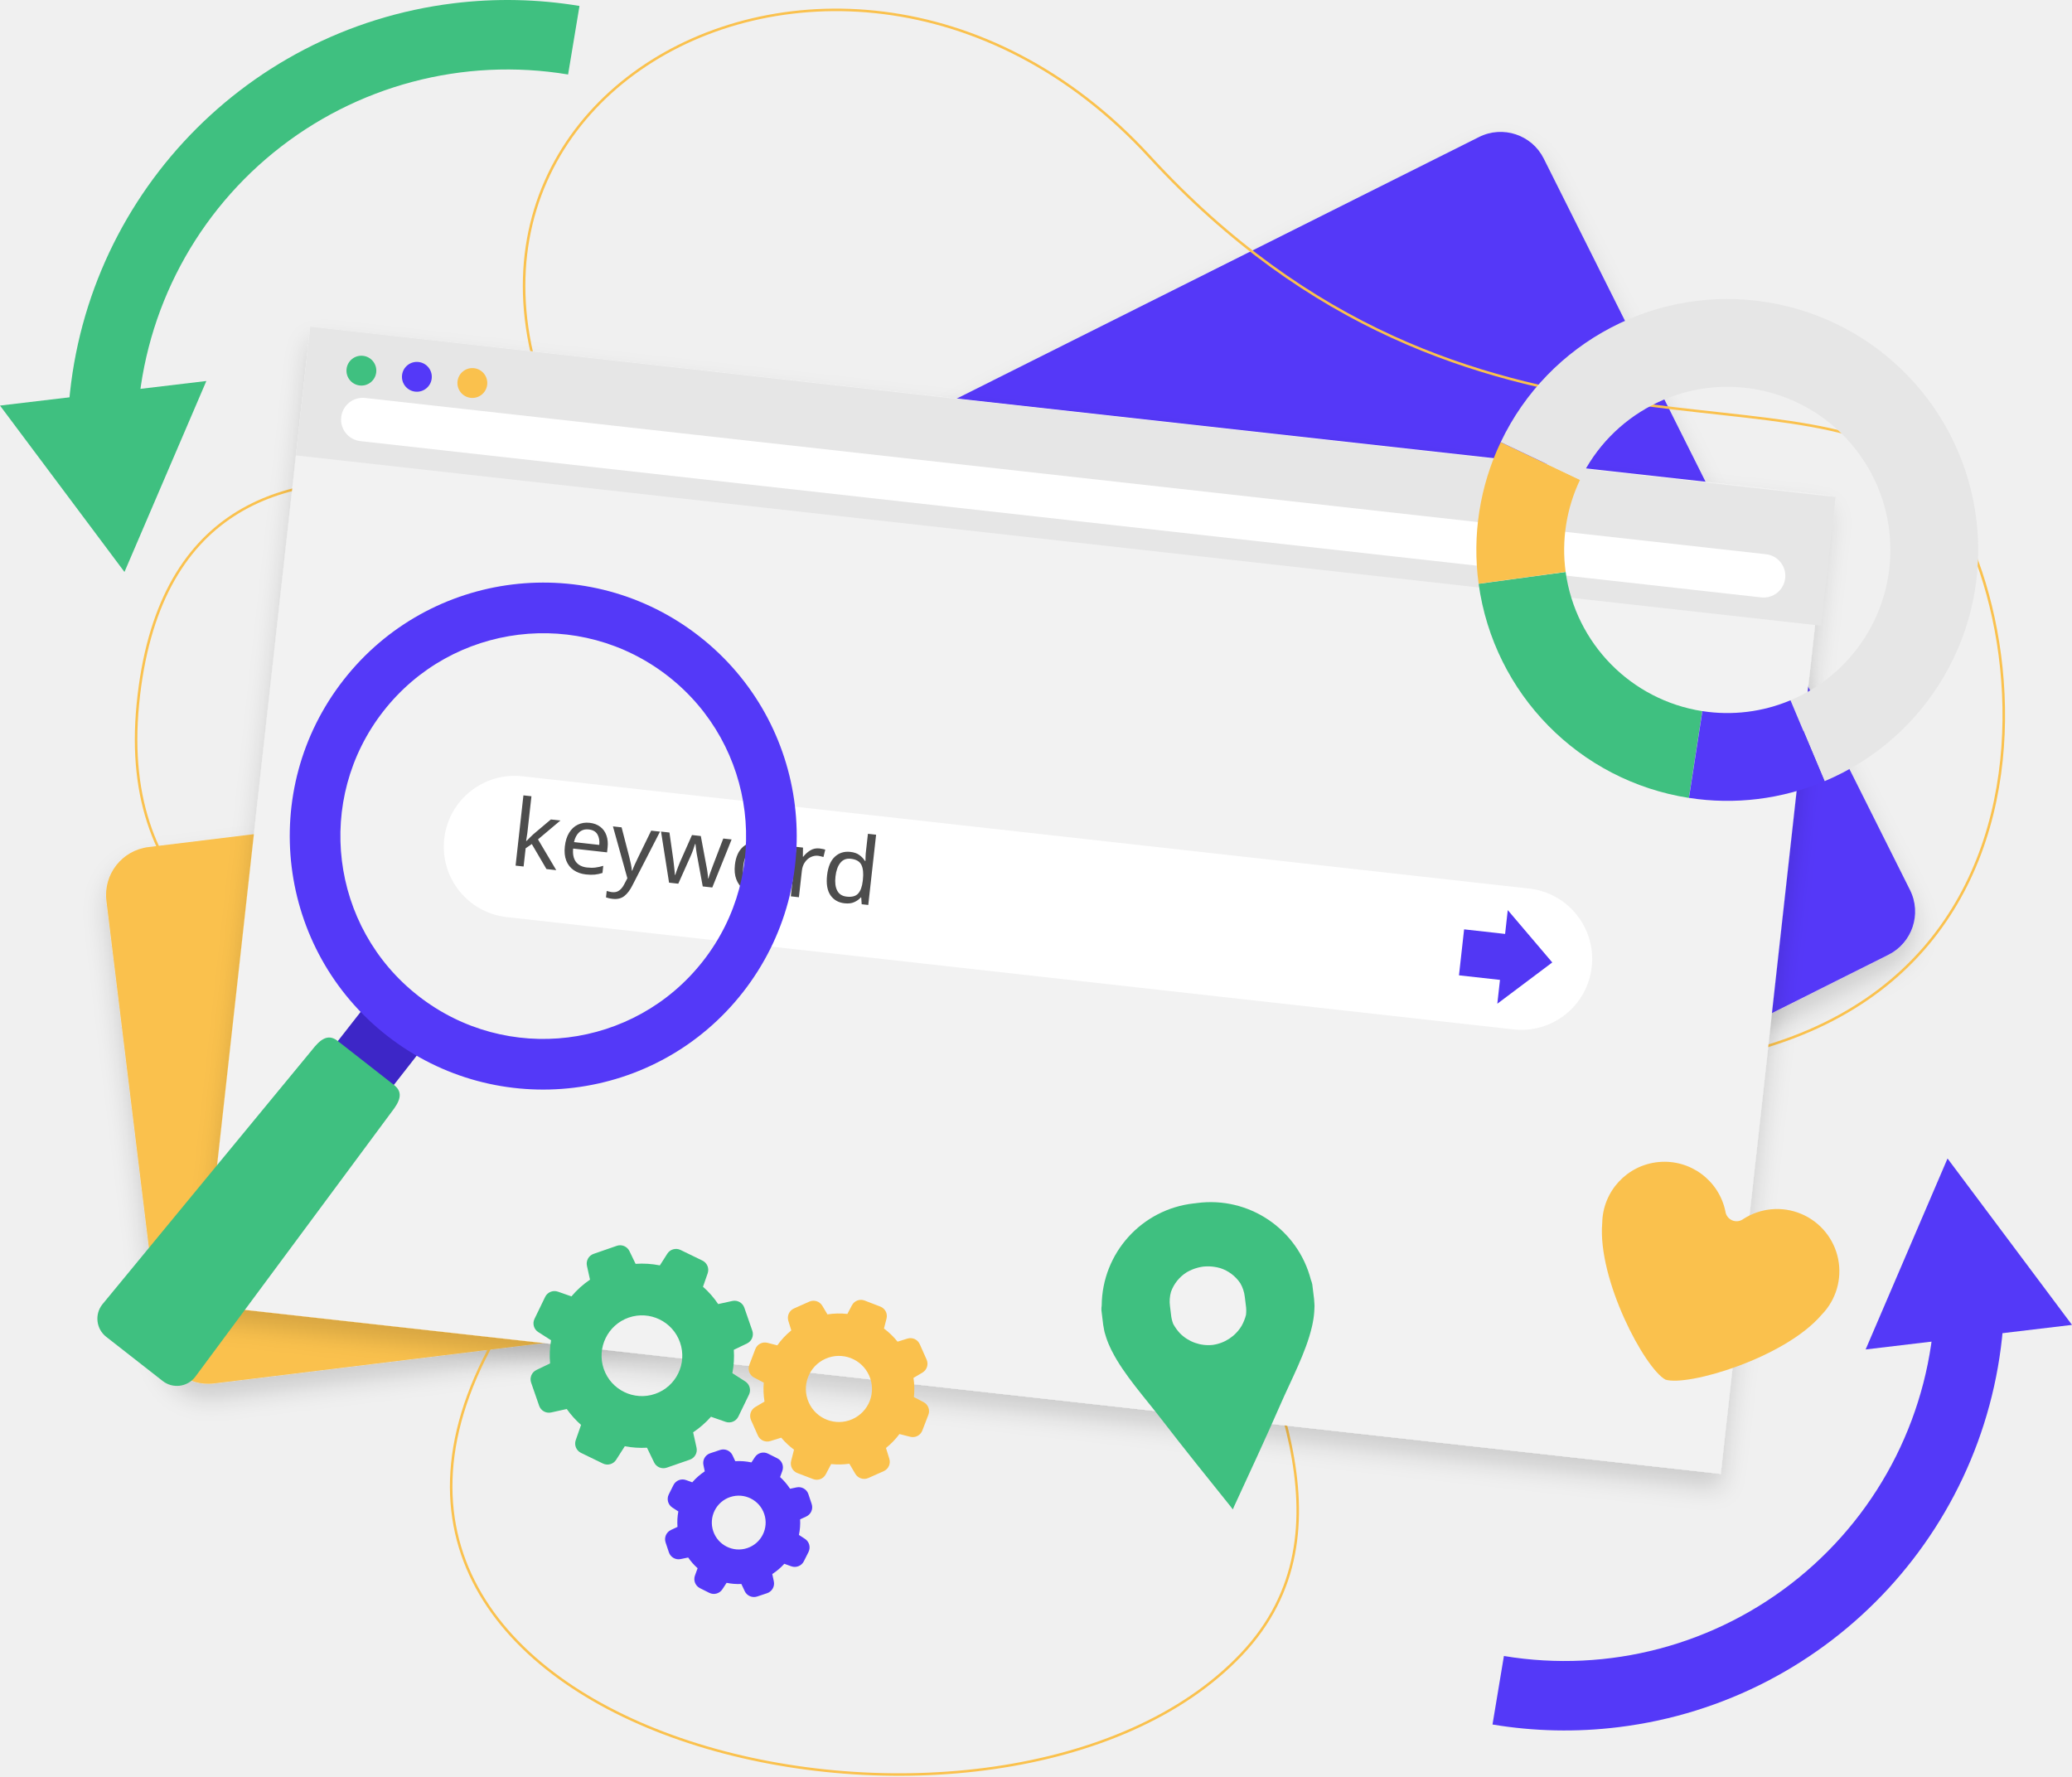
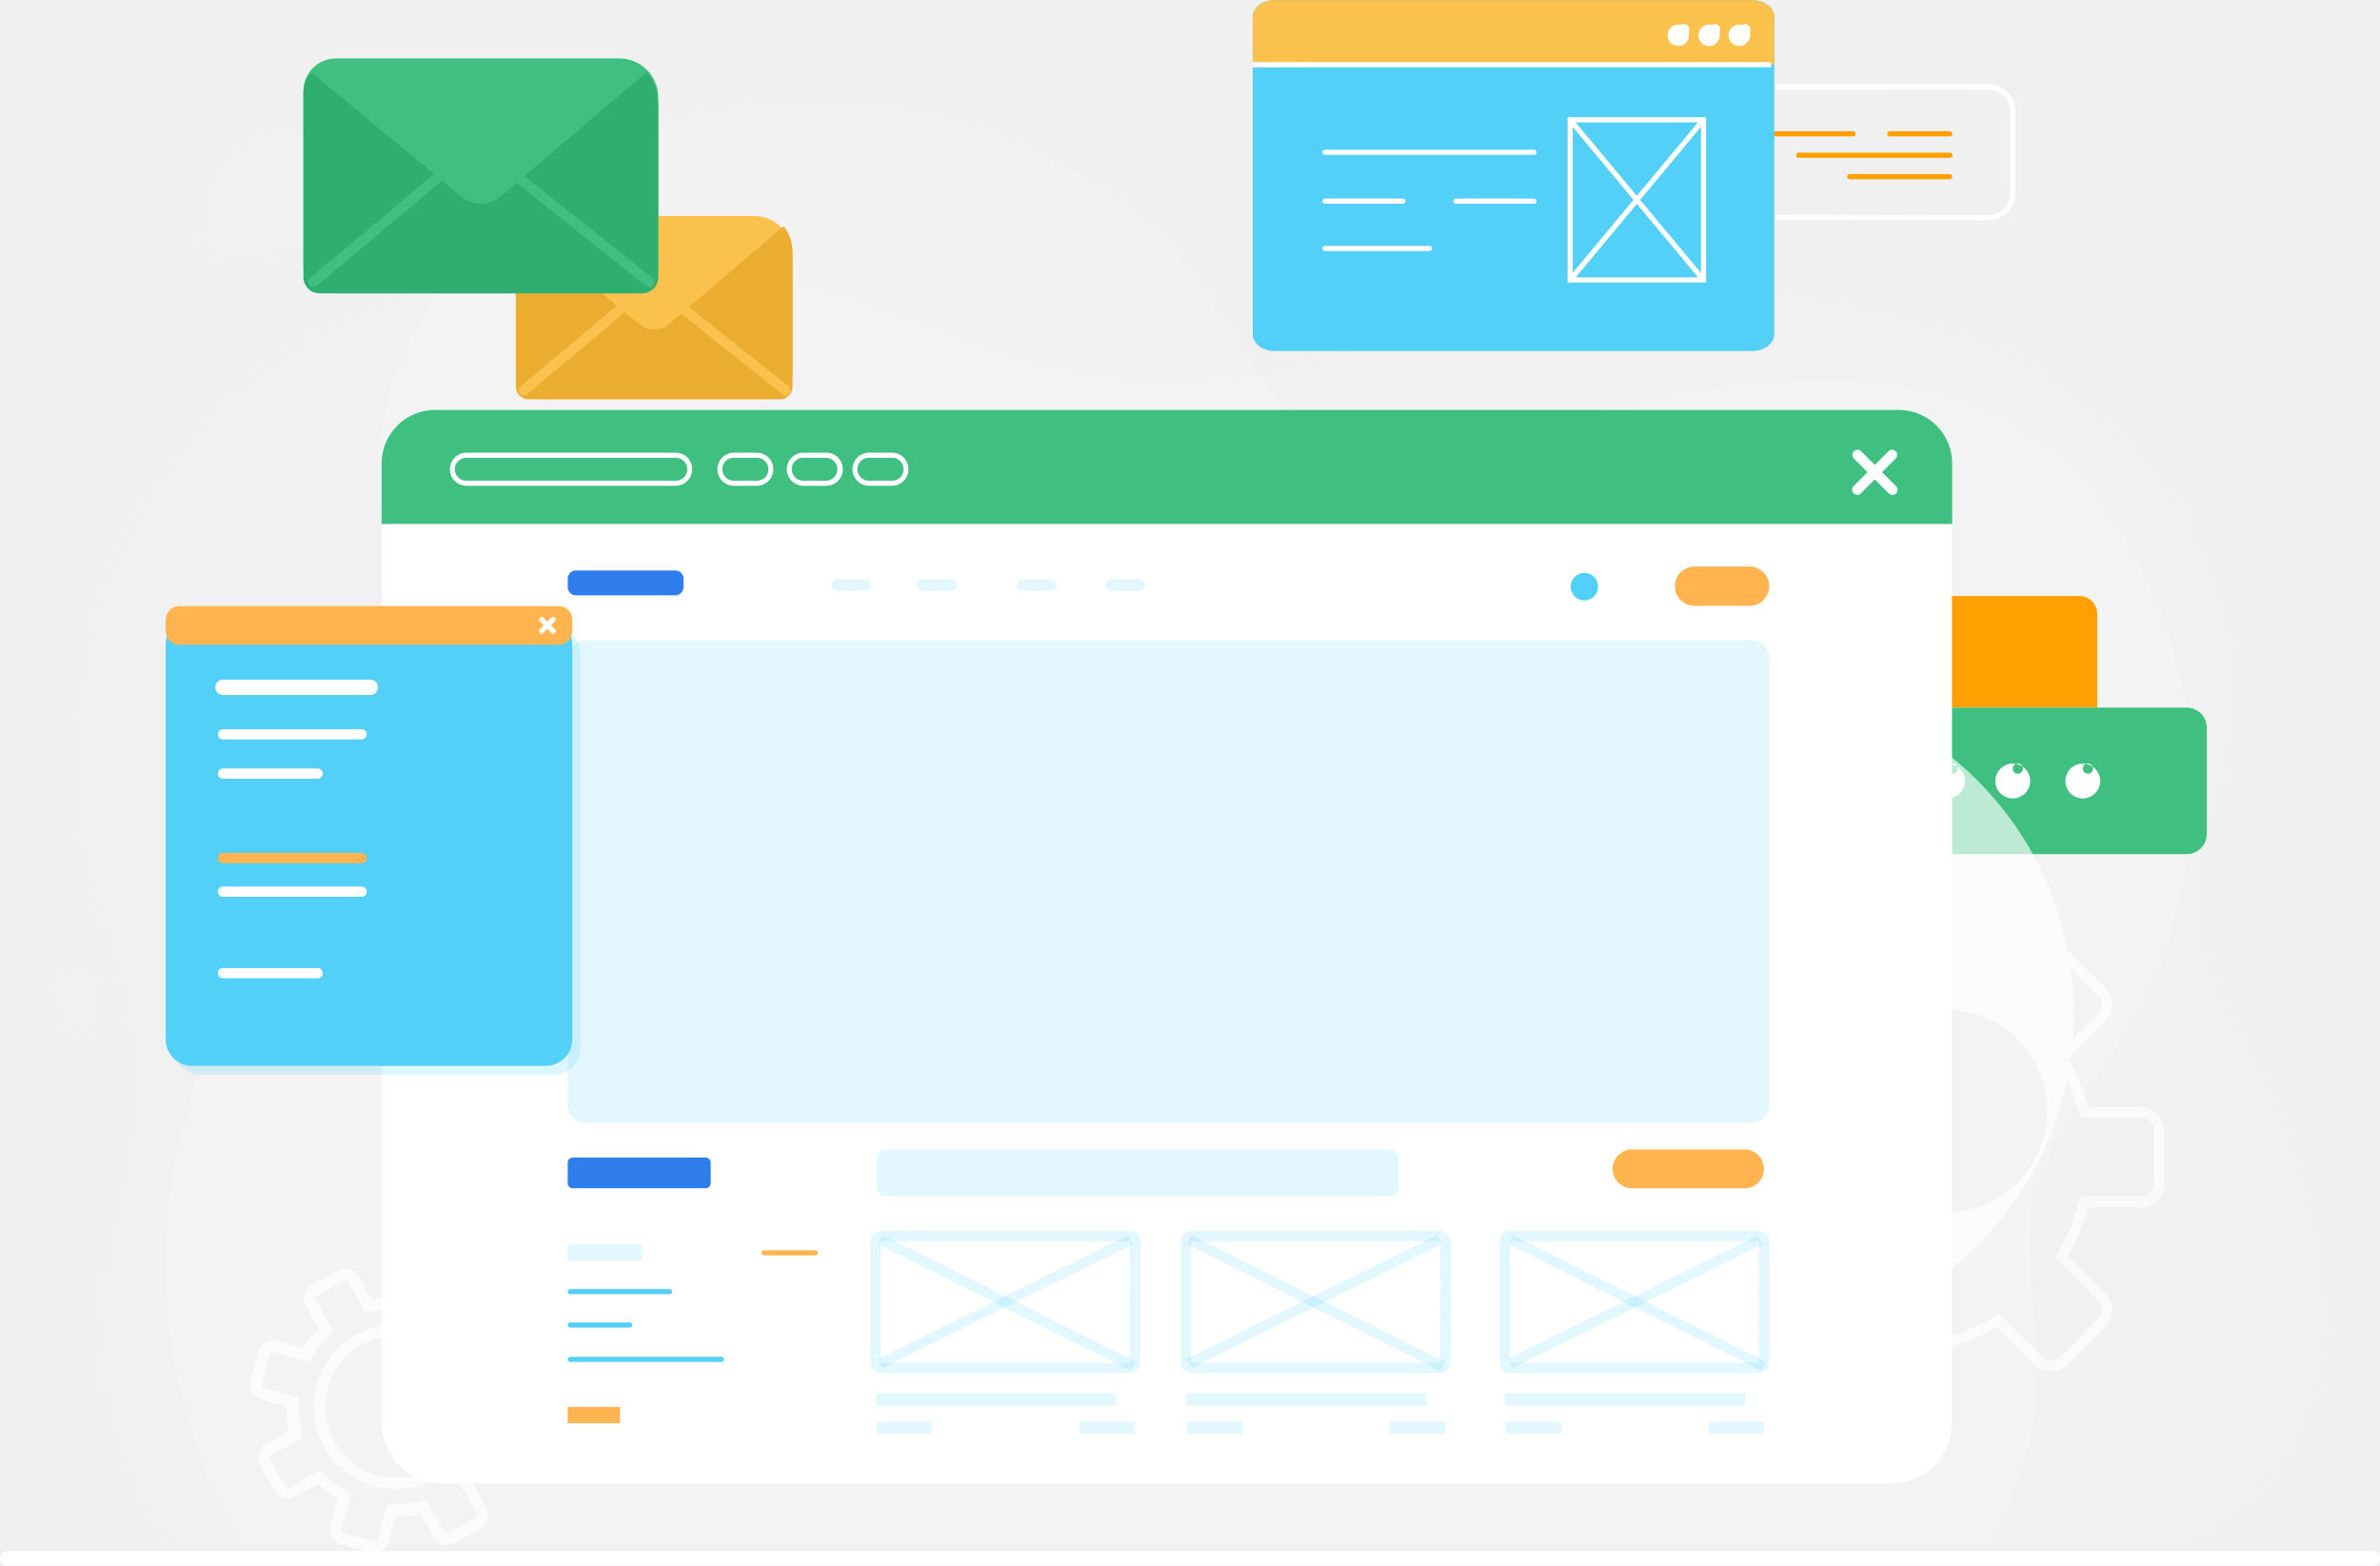
- <svg xmlns="http://www.w3.org/2000/svg" viewBox="0 0 401.186 343.926">
-   <defs>
-     <filter id="Rectangle_3" x="12.439" y="144.667" width="159.544" height="134.167" filterUnits="userSpaceOnUse">
-       <feOffset dy="2.813" input="SourceAlpha" />
-       <feGaussianBlur stdDeviation="2.344" result="blur" />
-       <feFlood flood-opacity="0.149" />
-       <feComposite operator="in" in2="blur" />
-       <feComposite in="SourceGraphic" />
-     </filter>
-     <filter id="Rectangle_4" x="159.972" y="18.136" width="221.051" height="236.334" filterUnits="userSpaceOnUse">
-       <feOffset dy="2.813" input="SourceAlpha" />
-       <feGaussianBlur stdDeviation="2.344" result="blur-2" />
-       <feFlood flood-opacity="0.149" />
-       <feComposite operator="in" in2="blur-2" />
-       <feComposite in="SourceGraphic" />
-     </filter>
-     <filter id="Rectangle_5" x="31.828" y="59.035" width="330.558" height="237.167" filterUnits="userSpaceOnUse">
-       <feOffset dy="2.813" input="SourceAlpha" />
-       <feGaussianBlur stdDeviation="2.344" result="blur-3" />
-       <feFlood flood-opacity="0.149" />
-       <feComposite operator="in" in2="blur-3" />
-       <feComposite in="SourceGraphic" />
-     </filter>
-   </defs>
-   <g id="Group_33" data-name="Group 33" transform="translate(-61.061 -184.578)">
-     <g transform="matrix(1, 0, 0, 1, 61.06, 184.58)" filter="url(#Rectangle_3)">
-       <rect id="Rectangle_3-2" data-name="Rectangle 3" width="133.756" height="104.622" rx="9.336" transform="translate(19.47 165.14) rotate(-6.98)" fill="#fac14d" />
-     </g>
-     <g transform="matrix(1, 0, 0, 1, 61.06, 184.58)" filter="url(#Rectangle_4)">
-       <rect id="Rectangle_4-2" data-name="Rectangle 4" width="142.829" height="177.059" rx="9.336" transform="translate(167.01 86.3) rotate(-26.6)" fill="#5439f8" />
-     </g>
-     <path id="Path_3" data-name="Path 3" d="M173.25,291.874C102.243,210.689,208.567,146.183,270.821,214s130.366,37.324,152.118,63.4,30.97,127.327-88.829,111.458S334.252,455.9,288.539,504s-186.4,18.151-145.642-59.045-75.4-48.606-67.984-124.952S173.25,291.874,173.25,291.874Z" transform="translate(12.84 0.932)" fill="none" stroke="#fac14d" stroke-miterlimit="10" stroke-width="0.488" />
-     <g id="Group_9" data-name="Group 9" transform="translate(99.922 247.833)">
-       <g id="Group_8" data-name="Group 8" transform="translate(0 0)">
-         <g transform="matrix(1, 0, 0, 1, -38.86, -63.25)" filter="url(#Rectangle_5)">
-           <rect id="Rectangle_5-2" data-name="Rectangle 5" width="297.109" height="191.34" transform="matrix(0.99, 0.11, -0.11, 0.99, 60.08, 63.25)" fill="#f2f2f2" />
+ <svg xmlns="http://www.w3.org/2000/svg" width="447.672" height="294.513" viewBox="0 0 447.672 294.513">
+   <g id="Group_319" data-name="Group 319" transform="translate(-772.905 -3653.97)">
+     <g id="Group_179" data-name="Group 179" transform="translate(783 3673)" opacity="0.2">
+       <g id="Group_50" data-name="Group 50" transform="translate(0 5.539)">
+         <g id="Group_48" data-name="Group 48" transform="translate(0 158.34)" opacity="0.47">
+           <path id="Path_48" data-name="Path 48" d="M3.2,249.36a4.494,4.494,0,0,0-2.993,5.672C.943,257.423,4,260.425,6.4,259.688s1.366-4.494,1.87-6.984C8.988,249.288,5.59,248.623,3.2,249.36Z" transform="translate(0.007 -249.09)" fill="#fff" />
        </g>
-         <rect id="Rectangle_6" data-name="Rectangle 6" width="297.109" height="25.064" transform="matrix(0.994, 0.111, -0.111, 0.994, 21.214, 0)" fill="#e6e6e6" />
-         <path id="Path_4" data-name="Path 4" d="M369.891,262.708,98.656,232.451a4.2,4.2,0,0,1-3.712-4.644h0a4.2,4.2,0,0,1,4.644-3.712l271.236,30.258A4.2,4.2,0,0,1,374.535,259h0A4.2,4.2,0,0,1,369.891,262.708Z" transform="translate(-67.743 -210.298)" fill="#fff" />
-         <path id="Path_5" data-name="Path 5" d="M101.217,223.1a2.89,2.89,0,1,1-2.551-3.191A2.891,2.891,0,0,1,101.217,223.1Z" transform="translate(-67.232 -214.272)" fill="#3fc080" />
-         <path id="Path_6" data-name="Path 6" d="M106.723,223.713a2.889,2.889,0,1,1-2.551-3.193A2.89,2.89,0,0,1,106.723,223.713Z" transform="translate(-61.997 -213.689)" fill="#5439f8" />
-         <path id="Path_7" data-name="Path 7" d="M112.232,224.326a2.89,2.89,0,1,1-2.551-3.191A2.891,2.891,0,0,1,112.232,224.326Z" transform="translate(-56.762 -213.104)" fill="#fac14d" />
+         <g id="Group_49" data-name="Group 49" transform="translate(27.624)" opacity="0.47">
+           <path id="Path_49" data-name="Path 49" d="M57.813,79.519a12.476,12.476,0,0,0-16.9-5.1C34.837,77.686,28.33,87.51,31.6,93.587s12.953,1.294,19.838,1.375C61.057,95.07,61.075,85.578,57.813,79.519Z" transform="translate(-30.725 -72.935)" fill="#fff" />
+         </g>
      </g>
-       <path id="Path_8" data-name="Path 8" d="M312.235,310.687,117.312,288.943A13.718,13.718,0,0,1,105.2,273.789h0a13.716,13.716,0,0,1,15.153-12.111l194.921,21.744a13.719,13.719,0,0,1,12.112,15.153h0A13.716,13.716,0,0,1,312.235,310.687Z" transform="translate(-58.049 -174.632)" fill="#fff" />
-       <text id="keyword" transform="translate(59.446 104.174) rotate(6.366)" fill="#4d4d4d" font-size="18" font-family="SegoeUI, Segoe UI">
-         <tspan x="0" y="0">keyword</tspan>
-       </text>
-       <path id="Path_9" data-name="Path 9" d="M223.957,285.057l-8.618-10.137-.515,4.615-7.938-.886-.993,8.9,7.938.886-.515,4.614Z" transform="translate(37.737 -161.966)" fill="#5237f4" />
-     </g>
-     <g id="Group_10" data-name="Group 10" transform="translate(79.916 297.377)">
-       <rect id="Rectangle_7" data-name="Rectangle 7" width="13.775" height="13.775" transform="translate(53.158 80.326) rotate(38.02)" fill="#3d26c7" />
-       <path id="Path_10" data-name="Path 10" d="M169.137,252.826a49.08,49.08,0,1,0,8.434,68.895A49.081,49.081,0,0,0,169.137,252.826Zm-54.422,69.607a39.276,39.276,0,1,1,55.132-6.751A39.275,39.275,0,0,1,114.715,322.433Z" transform="translate(-52.576 -242.41)" fill="#5439f8" />
-       <path id="Path_11" data-name="Path 11" d="M128.178,296.771l-10.932-8.549c-1.943-1.519-3.458-.166-4.978,1.779L71.676,339.255a4.466,4.466,0,0,0,.767,6.269l10.934,8.549a4.464,4.464,0,0,0,6.269-.769l38.007-51.274C129.172,300.087,130.12,298.291,128.178,296.771Z" transform="translate(-70.728 -199.487)" fill="#3fc080" />
-     </g>
-     <path id="Path_12" data-name="Path 12" d="M210.962,318.953a20.055,20.055,0,0,0-22.1-14.878c-.092.01-.185.029-.277.041s-.185.016-.277.025a20.059,20.059,0,0,0-17.855,19.772,4.412,4.412,0,0,0-.053.923l.019.158.31,2.526.012.107c.006.045.018.09.023.135.041.246.105.618.168.944.02.088.035.177.057.265l.014.07c.039.154.092.31.137.464a16.4,16.4,0,0,0,.923,2.461c.076.166.152.332.234.5.057.113.115.226.174.339,2.3,4.506,6.331,8.931,9.618,13.216,4.371,5.682,8.867,11.25,13.333,16.817.137.179.271.361.408.538l.01-.018.012.016c.09-.207.177-.414.265-.62,2.994-6.481,6.013-12.969,8.884-19.538,2.155-4.952,5-10.217,6.144-15.144.031-.127.06-.252.088-.378.039-.178.072-.355.105-.532a16.277,16.277,0,0,0,.3-2.623c.006-.158.018-.32.019-.476l0-.07c0-.092-.008-.183-.01-.275-.018-.33-.045-.706-.064-.954-.006-.045,0-.092-.01-.137l-.014-.105-.31-2.528-.018-.158A4.551,4.551,0,0,0,210.962,318.953Zm-19.013,12.59a7.773,7.773,0,0,1-6.322-2.229,8.893,8.893,0,0,1-1.332-1.847,7,7,0,0,1-.423-1.822l-.2-1.635a6.8,6.8,0,0,1,.2-2.752,7.414,7.414,0,0,1,3.072-3.8c.17-.1.343-.189.519-.275.154-.078.314-.146.476-.215a8.383,8.383,0,0,1,.9-.32,7.389,7.389,0,0,1,.991-.224c.086-.014.172-.029.258-.041s.174-.016.261-.023a7.719,7.719,0,0,1,1.016-.021,8.746,8.746,0,0,1,.952.094c.172.027.345.055.513.094.191.041.382.088.57.142a7.414,7.414,0,0,1,3.9,2.945,6.783,6.783,0,0,1,.862,2.621l.2,1.633a6.876,6.876,0,0,1,.029,1.871,8.8,8.8,0,0,1-.847,2.112A7.772,7.772,0,0,1,191.948,331.543Z" transform="translate(103.921 113.435)" fill="#3fc080" />
-     <g id="Group_11" data-name="Group 11" transform="translate(346.913 242.46)">
-       <path id="Path_13" data-name="Path 13" d="M248.549,285.1l2.6-16.8a31.639,31.639,0,0,1-26.458-26.94l-16.846,2.294a48.656,48.656,0,0,0,40.7,41.446Z" transform="translate(-207.399 -188.494)" fill="#3fc080" />
-       <path id="Path_14" data-name="Path 14" d="M224.905,253.58a31.582,31.582,0,0,1,2.777-17.806l-15.35-7.3a48.561,48.561,0,0,0-4.274,27.4Z" transform="translate(-207.616 -200.737)" fill="#fac14d" />
-       <path id="Path_15" data-name="Path 15" d="M225.388,249.273a31.58,31.58,0,1,1,40.771,42.677l6.593,15.668a48.578,48.578,0,1,0-62.714-65.643Z" transform="translate(-205.313 -214.254)" fill="#e6e6e6" />
-       <path id="Path_16" data-name="Path 16" d="M254.973,269.758l-6.591-15.666a31.428,31.428,0,0,1-17.059,2.1l-2.6,16.8A48.321,48.321,0,0,0,254.973,269.758Z" transform="translate(-187.554 -176.389)" fill="#5439f8" />
-     </g>
-     <g id="Group_12" data-name="Group 12" transform="translate(163.791 425.69)">
-       <path id="Path_17" data-name="Path 17" d="M120.736,339.89a18.082,18.082,0,0,0,2.77,3.08l-1.03,2.947a2.008,2.008,0,0,0,1.014,2.465l4.25,2.064a2,2,0,0,0,2.565-.731l1.668-2.614a17.635,17.635,0,0,0,4.3.283l1.371,2.838a2,2,0,0,0,2.46,1.024l4.467-1.549a2,2,0,0,0,1.293-2.327l-.657-2.965a17.882,17.882,0,0,0,3.454-3.017l2.832.987a2.011,2.011,0,0,0,2.465-1.012l2.062-4.254a2,2,0,0,0-.73-2.563l-2.489-1.593a17.425,17.425,0,0,0,.281-4.523l2.559-1.231a2.008,2.008,0,0,0,1.026-2.461l-1.549-4.465a2.007,2.007,0,0,0-2.329-1.3l-2.733.6a17.432,17.432,0,0,0-2.941-3.355l.907-2.6a2.009,2.009,0,0,0-1.012-2.465l-4.244-2.058a2,2,0,0,0-2.563.73l-1.439,2.259a17.594,17.594,0,0,0-4.7-.3l-1.188-2.463a2,2,0,0,0-2.46-1.022l-4.469,1.549a2,2,0,0,0-1.3,2.325l.591,2.672a17.541,17.541,0,0,0-3.595,3.242l-2.625-.919a2.011,2.011,0,0,0-2.465,1.016l-2.06,4.252a2,2,0,0,0,.731,2.563l2.475,1.58a17.092,17.092,0,0,0-.189,4.482l-2.645,1.27a2,2,0,0,0-1.024,2.46l1.549,4.467a2,2,0,0,0,2.329,1.3Zm11.994-17.7a7.816,7.816,0,1,1-4.824,9.946,7.829,7.829,0,0,1,4.824-9.946Zm0,0" transform="translate(-113.73 -308.195)" fill="#3fc080" />
-       <path id="Path_18" data-name="Path 18" d="M160.886,314.916l-3.049-1.174a1.973,1.973,0,0,0-2.461.928l-.878,1.67a14.3,14.3,0,0,0-3.86.084l-.993-1.668a1.987,1.987,0,0,0-2.506-.807l-2.984,1.33a1.983,1.983,0,0,0-1.088,2.4l.573,1.847a14.347,14.347,0,0,0-2.711,2.894l-1.911-.493a1.979,1.979,0,0,0-2.341,1.205l-1.166,3.062a1.967,1.967,0,0,0,.928,2.46l1.865.979a14.923,14.923,0,0,0,.148,3.671l-1.808,1.071a2,2,0,0,0-.806,2.51l1.328,2.984a1.985,1.985,0,0,0,2.4,1.086l2.124-.661a14.563,14.563,0,0,0,2.475,2.325l-.558,2.181a1.98,1.98,0,0,0,1.2,2.342l3.049,1.17a1.972,1.972,0,0,0,2.461-.928l1.04-1.978a14.385,14.385,0,0,0,3.523-.066l1.159,1.962a1.991,1.991,0,0,0,2.51.806l2.984-1.328a1.981,1.981,0,0,0,1.086-2.4l-.648-2.089a14.653,14.653,0,0,0,2.608-2.7l2.087.533a1.985,1.985,0,0,0,2.342-1.205l1.17-3.047a1.973,1.973,0,0,0-.928-2.462l-1.874-.977a14.144,14.144,0,0,0-.08-3.71l1.74-1.03a1.993,1.993,0,0,0,.806-2.51l-1.328-2.982a1.978,1.978,0,0,0-2.4-1.088l-1.9.591a14.428,14.428,0,0,0-2.633-2.54l.49-1.9a1.965,1.965,0,0,0-1.192-2.35Zm-5.426,21.795a6.4,6.4,0,1,1,3.251-8.444,6.394,6.394,0,0,1-3.251,8.444Zm0,0" transform="translate(-93.156 -303.049)" fill="#fac14d" />
-       <path id="Path_19" data-name="Path 19" d="M128.223,344.047a1.979,1.979,0,0,0-1.038,2.422l.634,1.9a1.974,1.974,0,0,0,2.282,1.313l1.453-.3a11.424,11.424,0,0,0,1.828,2.073l-.515,1.418a1.978,1.978,0,0,0,.975,2.446l1.794.9a1.975,1.975,0,0,0,2.543-.69l.817-1.246a11.54,11.54,0,0,0,2.857.222l.648,1.385a1.982,1.982,0,0,0,2.424,1.038l1.9-.634A1.976,1.976,0,0,0,148.14,354l-.3-1.422a11.79,11.79,0,0,0,2.329-1.982l1.342.484a1.975,1.975,0,0,0,2.444-.975l.9-1.794a1.98,1.98,0,0,0-.69-2.543L153,345.008a11.5,11.5,0,0,0,.228-3.014l1.2-.556a1.978,1.978,0,0,0,1.038-2.423l-.634-1.9a1.971,1.971,0,0,0-2.282-1.311l-1.266.263a11.871,11.871,0,0,0-1.933-2.264l.433-1.19a1.975,1.975,0,0,0-.971-2.444l-1.8-.9a1.973,1.973,0,0,0-2.543.69l-.665,1.008a11.646,11.646,0,0,0-3.132-.238l-.527-1.133a1.978,1.978,0,0,0-2.423-1.036l-1.9.634a1.971,1.971,0,0,0-1.313,2.282l.254,1.219a11.98,11.98,0,0,0-2.419,2.13l-1.2-.437a1.971,1.971,0,0,0-2.444.973l-.9,1.8a1.977,1.977,0,0,0,.689,2.545l1.159.753a11.462,11.462,0,0,0-.16,2.99ZM139.7,337.67a5.211,5.211,0,1,1-3.3,6.591,5.209,5.209,0,0,1,3.3-6.591Zm0,0" transform="translate(-101.039 -288.932)" fill="#5439f8" />
-     </g>
-     <g id="Group_14" data-name="Group 14" transform="translate(371.224 409.523)">
-       <g id="Group_13" data-name="Group 13">
-         <path id="Path_20" data-name="Path 20" d="M258.665,309.986a12.051,12.051,0,0,0-11.174.973,2.185,2.185,0,0,1-3.5-1.467,12.051,12.051,0,0,0-23.847,2.247c-.936,10.971,8.227,28.175,12.249,30.346,4.367,1.344,23.059-4.192,30.221-12.555a12.041,12.041,0,0,0-3.952-19.544Zm0,0" transform="translate(-220.08 -299.906)" fill="#fac14d" />
+       <g id="Group_53" data-name="Group 53" transform="translate(4.189)">
+         <g id="Group_51" data-name="Group 51" transform="translate(0 30.99)" opacity="0.47">
+           <path id="Path_50" data-name="Path 50" d="M420.942,323.9c5.877-9.687,7.351-21.6,6.121-32.936a111.233,111.233,0,0,0-9.219-33.285c-4.422-9.687-10.825-18.348-12.646-29.149-2.413-14.269,3.906-27.986,5.37-41.984,2.92-27.86-15.331-52.417-37.976-65.679-18.392-10.772-39.948-14.812-61.09-14.531-19.03.262-38.023,3.739-56.462,8.428-17.772,4.514-35.141,10.462-53.767,8.583-15.491-1.56-29.442-8.2-43.872-13.145-34.446-11.818-76.159-13.485-107.657,4.5A89.031,89.031,0,0,0,9.119,165.195c-4.6,14.763-5.962,31.716-2.591,46.692,3.755,16.8,10.778,31.58,8.928,49.279C13.945,275.7,8.772,289.83,9.232,304.555A66.907,66.907,0,0,0,21.362,340.1a15.938,15.938,0,0,0,1.5,1.937h378C408.775,337.588,416.191,331.747,420.942,323.9Z" transform="translate(-4.653 -101.25)" fill="#fff" />
+         </g>
+         <g id="Group_52" data-name="Group 52" transform="translate(16.936)" opacity="0.81">
+           <path id="Path_51" data-name="Path 51" d="M375.281,311c1.349-10.658-1.8-20.558-1.4-30.919.792-19.925,18.775-33.675,25.048-51.593,7.934-22.68,7.548-48.088-2.085-70.192-4.642-10.649-11.425-20.549-20.69-27.4-14.284-10.562-33.021-12.867-50.6-11.523-26.19,1.988-53.833,13.078-80.193,10.054-14.529-1.671-18.973-17.054-26.473-27.193a86.575,86.575,0,0,0-32.832-26.483c-23.586-11.052-51.8-12.1-75.853-2.074C84.55,84.371,62.162,110.489,63.6,140.035c.679,13.664,6.274,27.241,3.689,40.675-3.217,16.871-16.208,32.235-25.614,45.937A103.881,103.881,0,0,0,38.123,338.5h328.13A75.3,75.3,0,0,0,375.281,311Z" transform="translate(-23.495 -66.774)" fill="#fff" />
+         </g>
      </g>
    </g>
-     <g id="Group_19" data-name="Group 19" transform="translate(350.042 408.881)">
-       <g id="Group_18" data-name="Group 18">
-         <g id="Group_15" data-name="Group 15" transform="translate(0 28.395)">
-           <path id="Path_21" data-name="Path 21" d="M233.587,395.848a85.124,85.124,0,0,1-24.367-.517l2.21-13.267a71.72,71.72,0,0,0,83.43-67.929l13.441.5a85.128,85.128,0,0,1-74.713,81.214Z" transform="translate(-209.22 -314.135)" fill="#5439f8" />
+     <g id="OBJECTS" transform="translate(804.072 3646.584)">
+       <g id="Group_61" data-name="Group 61" transform="translate(275.952 119.494)">
+         <g id="Group_59" data-name="Group 59" transform="translate(22.206)">
+           <rect id="Rectangle_19" data-name="Rectangle 19" width="65.157" height="26.627" rx="3.33" fill="#ffa000" />
+           <g id="Group_58" data-name="Group 58" transform="translate(12.279 20.988)">
+             <g id="Group_56" data-name="Group 56">
+               <rect id="Rectangle_20" data-name="Rectangle 20" width="73.491" height="27.56" rx="3.78" fill="#fff" />
+               <rect id="Rectangle_21" data-name="Rectangle 21" width="73.491" height="27.56" rx="3.78" fill="#3fc080" />
+             </g>
+             <g id="Group_57" data-name="Group 57" transform="translate(21.44 10.547)">
+               <path id="Path_52" data-name="Path 52" d="M404.4,184.594a3.272,3.272,0,1,1,3.272-3.272,3.272,3.272,0,0,1-3.272,3.272Zm0-5.581a.961.961,0,1,0,0-.048Z" transform="translate(-375.677 -178.05)" fill="#fff" />
+               <path id="Path_53" data-name="Path 53" d="M390.712,184.594a3.272,3.272,0,1,1,3.272-3.272,3.272,3.272,0,0,1-3.272,3.272Zm0-5.581a.961.961,0,1,0,0-.048Z" transform="translate(-375.161 -178.05)" fill="#fff" />
+               <path id="Path_54" data-name="Path 54" d="M377.952,184.594a3.272,3.272,0,1,1,3.272-3.272,3.272,3.272,0,0,1-3.272,3.272Zm0-5.581a.961.961,0,1,0,0-.048Z" transform="translate(-374.68 -178.05)" fill="#fff" />
+             </g>
+           </g>
        </g>
-         <g id="Group_17" data-name="Group 17" transform="translate(72.251)">
-           <g id="Group_16" data-name="Group 16">
-             <path id="Path_22" data-name="Path 22" d="M286.217,331.794l-24.1-32.217-15.858,36.976Z" transform="translate(-246.263 -299.577)" fill="#5439f8" />
+         <g id="Group_60" data-name="Group 60" transform="translate(0 55.588)">
+           <path id="Path_55" data-name="Path 55" d="M373.845,297.294h-10a4.427,4.427,0,0,1-4.417-4.417v-9.9a36.617,36.617,0,0,1-9.161-3.8l-7.006,7.005a4.417,4.417,0,0,1-6.255,0l-7.054-7.054a4.417,4.417,0,0,1,0-6.255l7.006-7.006a36.567,36.567,0,0,1-3.8-9.161h-9.892a4.426,4.426,0,0,1-4.417-4.417v-9.96a4.426,4.426,0,0,1,4.417-4.417h9.9a36.644,36.644,0,0,1,3.8-9.161l-7.006-7.006a4.417,4.417,0,0,1,0-6.255l7.054-7.054a4.417,4.417,0,0,1,6.255,0l7.006,7.006a36.567,36.567,0,0,1,9.161-3.8v-9.892a4.427,4.427,0,0,1,4.417-4.417h9.989a4.427,4.427,0,0,1,4.417,4.417v9.9a36.627,36.627,0,0,1,9.161,3.8l7.006-7.006a4.427,4.427,0,0,1,6.255,0l7.054,7.054a4.417,4.417,0,0,1,0,6.255l-7.034,7.015a36.568,36.568,0,0,1,3.8,9.161h9.9a4.427,4.427,0,0,1,4.417,4.417v9.969a4.427,4.427,0,0,1-4.417,4.417h-9.912a36.565,36.565,0,0,1-3.8,9.161L407.7,272.9a4.417,4.417,0,0,1,0,6.255l-7.054,7.054a4.427,4.427,0,0,1-6.255,0l-7.006-7.006a36.644,36.644,0,0,1-9.161,3.8v9.9a4.427,4.427,0,0,1-4.378,4.388ZM350,276.749l.645.395a34.71,34.71,0,0,0,10,4.138l.741.173v11.413a2.5,2.5,0,0,0,2.492,2.492h9.969a2.5,2.5,0,0,0,2.492-2.492v-11.4l.741-.173a34.759,34.759,0,0,0,10-4.147l.645-.395,8.064,8.064a2.5,2.5,0,0,0,3.532,0l7.054-7.054a2.492,2.492,0,0,0,0-3.532l-8.074-8.074.395-.645a34.64,34.64,0,0,0,4.138-10l.173-.741h11.413a2.5,2.5,0,0,0,2.492-2.492v-9.95a2.5,2.5,0,0,0-2.492-2.492H402.984l-.173-.741a34.644,34.644,0,0,0-4.147-10l-.395-.645,8.074-8.064a2.492,2.492,0,0,0,0-3.532l-7.054-7.054a2.5,2.5,0,0,0-3.532,0l-8.064,8.074-.645-.395a34.71,34.71,0,0,0-10-4.109l-.741-.173V201.747a2.5,2.5,0,0,0-2.492-2.492h-9.969a2.5,2.5,0,0,0-2.492,2.492V213.16l-.741.173a34.7,34.7,0,0,0-10,4.138l-.645.395-8.074-8.074a2.56,2.56,0,0,0-3.532,0l-7.054,7.054a2.493,2.493,0,0,0,0,3.532l8.064,8.064-.395.645a34.758,34.758,0,0,0-4.147,10l-.173.741H323.267a2.5,2.5,0,0,0-2.492,2.492v9.969a2.5,2.5,0,0,0,2.492,2.492H334.68l.173.741a34.729,34.729,0,0,0,4.147,10l.395.645-8.064,8.074a2.492,2.492,0,0,0,0,3.532l7.054,7.054a2.55,2.55,0,0,0,3.532,0Zm10.374-64.339Zm8.439,62.444a61.765,61.765,0,1,1,.019-.01Zm0-53.138a19.071,19.071,0,1,0,.019-.01Z" transform="translate(-318.85 -197.33)" fill="#fff" opacity="0.66" />
+           <path id="Path_56" data-name="Path 56" d="M378.976,343.164a2.94,2.94,0,0,1-.816-.118l-5.207-1.5a2.952,2.952,0,0,1-2.018-3.661l1.374-4.767a20.394,20.394,0,0,1-3.672-2.931l-4.294,2.394a2.952,2.952,0,0,1-4.015-1.159l-2.662-4.777a2.952,2.952,0,0,1,1.159-4.015l4.294-2.4a20.4,20.4,0,0,1-.526-4.67l-4.767-1.374a2.952,2.952,0,0,1-2.018-3.661l1.5-5.207a2.952,2.952,0,0,1,3.661-2.018l4.767,1.374a20.463,20.463,0,0,1,2.931-3.672l-2.394-4.294a2.952,2.952,0,0,1,1.159-4.015l4.745-2.62a2.952,2.952,0,0,1,4.015,1.159l2.4,4.294a20.251,20.251,0,0,1,4.67-.526l1.374-4.767a2.952,2.952,0,0,1,3.65-2.018l5.207,1.5a2.963,2.963,0,0,1,2.018,3.661l-1.374,4.767a20.393,20.393,0,0,1,3.672,2.931l4.294-2.394a2.952,2.952,0,0,1,4.015,1.159l2.62,4.745a2.952,2.952,0,0,1-1.159,4.015l-4.294,2.394a20.4,20.4,0,0,1,.526,4.67l4.81,1.428a2.963,2.963,0,0,1,2.018,3.661l-1.5,5.207a2.963,2.963,0,0,1-3.661,2.018l-4.777-1.331a20.4,20.4,0,0,1-2.931,3.672l2.394,4.294a2.952,2.952,0,0,1-1.159,4.015l-4.745,2.62a2.952,2.952,0,0,1-4.015-1.159l-2.394-4.294a18.885,18.885,0,0,1-4.67.526l-1.4,4.713A2.963,2.963,0,0,1,378.976,343.164ZM369.067,327.5l.569.623a18.326,18.326,0,0,0,4.466,3.564l.73.419L373,338.451a.805.805,0,0,0,.548,1l5.207,1.5a.805.805,0,0,0,1-.548l1.836-6.377h.848a18.178,18.178,0,0,0,5.679-.633l.816-.225,3.221,5.808a.805.805,0,0,0,1.074.311l4.745-2.62a.805.805,0,0,0,.311-1.074l-3.221-5.808.623-.569a18.314,18.314,0,0,0,3.564-4.466l.419-.73,6.377,1.836a.805.805,0,0,0,1-.548l1.5-5.207a.805.805,0,0,0-.548-1l-6.377-1.836v-.848a18.37,18.37,0,0,0-.633-5.679l-.225-.816,5.808-3.221a.805.805,0,0,0,.311-1.074l-2.544-4.7a.805.805,0,0,0-1.074-.311l-5.808,3.221-.569-.623a18.247,18.247,0,0,0-4.466-3.564l-.73-.419,1.836-6.377a.805.805,0,0,0-.547-1l-5.207-1.5a.805.805,0,0,0-1,.548l-1.836,6.377h-.848a18.252,18.252,0,0,0-5.679.633l-.816.226-3.221-5.808a.805.805,0,0,0-1.074-.311l-4.745,2.619a.805.805,0,0,0-.311,1.074l3.221,5.808-.623.569a18.251,18.251,0,0,0-3.564,4.466l-.419.73-6.377-1.836a.805.805,0,0,0-1,.548l-1.5,5.207a.805.805,0,0,0,.548,1l6.377,1.836v.848a18.323,18.323,0,0,0,.633,5.679l.225.816-5.808,3.221a.805.805,0,0,0-.311,1.074l2.62,4.745a.8.8,0,0,0,.483.387.784.784,0,0,0,.612-.064Zm16.63-36.909Zm-2.437,40.592a15.515,15.515,0,1,1,14.912-11.219h0a15.535,15.535,0,0,1-14.88,11.219Zm0-28.89a13.366,13.366,0,1,0,12.883,17.07h0a13.377,13.377,0,0,0-12.883-17.07Z" transform="translate(-615.847 -218.759)" fill="#fff" opacity="0.66" />
+         </g>
+       </g>
+       <g id="Group_65" data-name="Group 65" transform="translate(40.609 84.495)">
+         <rect id="Rectangle_22" data-name="Rectangle 22" width="295.368" height="201.9" rx="11.35" transform="translate(0.019 0)" fill="#fff" />
+         <path id="Path_57" data-name="Path 57" d="M82.095,108.91H357.312a10.075,10.075,0,0,1,10.114,10.075V130.36H72V118.985A10.075,10.075,0,0,1,82.095,108.91Z" transform="translate(-72 -108.91)" fill="#3fc080" />
+         <path id="Path_58" data-name="Path 58" d="M127.8,123.5H88.478a3.118,3.118,0,1,1,0-6.236H127.8a3.118,3.118,0,0,1,0,6.236Zm-39.32-5.273a2.156,2.156,0,1,0,0,4.311H127.8a2.156,2.156,0,1,0,0-4.311Z" transform="translate(-72.504 -109.225)" fill="#fff" />
+         <path id="Path_59" data-name="Path 59" d="M145.04,123.5h-4.282a3.118,3.118,0,1,1,0-6.236h4.282a3.118,3.118,0,1,1,0,6.236Zm-4.282-5.273a2.156,2.156,0,1,0,0,4.311h4.282a2.156,2.156,0,1,0,0-4.311Z" transform="translate(-74.475 -109.225)" fill="#fff" />
+         <path id="Path_60" data-name="Path 60" d="M158.62,123.5h-4.282a3.118,3.118,0,1,1,0-6.236h4.282a3.118,3.118,0,0,1,0,6.236Zm-4.282-5.273a2.156,2.156,0,1,0,0,4.311h4.282a2.156,2.156,0,0,0,0-4.311Z" transform="translate(-74.987 -109.225)" fill="#fff" />
+         <path id="Path_61" data-name="Path 61" d="M171.45,123.5h-4.282a3.118,3.118,0,1,1,0-6.236h4.282a3.118,3.118,0,1,1,0,6.236Zm-4.282-5.273a2.156,2.156,0,1,0,0,4.311h4.282a2.156,2.156,0,1,0,0-4.311Z" transform="translate(-75.47 -109.225)" fill="#fff" />
+         <g id="Group_62" data-name="Group 62" transform="translate(276.597 7.486)">
+           <path id="Path_62" data-name="Path 62" d="M367.035,125.187a.962.962,0,0,1-.683-.279l-6.621-6.621a.962.962,0,0,1,1.357-1.357l6.621,6.621a.962.962,0,0,1-.683,1.646Z" transform="translate(-359.437 -116.69)" fill="#fff" />
+           <path id="Path_63" data-name="Path 63" d="M360.4,125.187a.962.962,0,0,1-.683-1.646l6.621-6.621a.962.962,0,0,1,1.357,1.357l-6.621,6.621A.962.962,0,0,1,360.4,125.187Z" transform="translate(-359.434 -116.69)" fill="#fff" />
+         </g>
+         <rect id="Rectangle_23" data-name="Rectangle 23" width="21.786" height="4.686" rx="1.56" transform="translate(35.008 30.197)" fill="#2f7ded" />
+         <rect id="Rectangle_24" data-name="Rectangle 24" width="7.467" height="2.204" rx="1.102" transform="translate(84.653 31.833)" fill="#53d0f7" opacity="0.17" />
+         <rect id="Rectangle_25" data-name="Rectangle 25" width="7.467" height="2.204" rx="1.102" transform="translate(100.705 31.833)" fill="#53d0f7" opacity="0.17" />
+         <rect id="Rectangle_26" data-name="Rectangle 26" width="7.467" height="2.204" rx="1.102" transform="translate(119.469 31.833)" fill="#53d0f7" opacity="0.17" />
+         <rect id="Rectangle_27" data-name="Rectangle 27" width="7.467" height="2.204" rx="1.102" transform="translate(136.107 31.833)" fill="#53d0f7" opacity="0.17" />
+         <circle id="Ellipse_17" data-name="Ellipse 17" cx="2.589" cy="2.589" r="2.589" transform="translate(223.648 30.649)" fill="#53d0f7" />
+         <rect id="Rectangle_28" data-name="Rectangle 28" width="17.745" height="7.39" rx="3.695" transform="translate(243.269 29.456)" fill="#ffb44f" />
+         <rect id="Rectangle_29" data-name="Rectangle 29" width="226.005" height="90.726" rx="3.33" transform="translate(35.008 43.323)" fill="#53d0f7" opacity="0.17" />
+         <path id="Path_64" data-name="Path 64" d="M216.388,296.122H169.515a1.925,1.925,0,0,1-1.925-1.925V271.3a1.925,1.925,0,0,1,1.925-1.925h46.874a1.925,1.925,0,0,1,1.925,1.925v22.922A1.925,1.925,0,0,1,216.388,296.122Zm0-24.818H169.543V294.2h46.816Z" transform="translate(-75.604 -114.96)" fill="#53d0f7" opacity="0.17" />
+         <rect id="Rectangle_30" data-name="Rectangle 30" width="1.925" height="53.273" transform="translate(93.385 156.914) rotate(-63.41)" fill="#53d0f7" opacity="0.17" />
+         <rect id="Rectangle_31" data-name="Rectangle 31" width="45.257" height="2.377" rx="0.2" transform="translate(92.977 184.954)" fill="#53d0f7" opacity="0.17" />
+         <rect id="Rectangle_32" data-name="Rectangle 32" width="10.441" height="2.29" rx="0.38" transform="translate(93.15 190.304)" fill="#53d0f7" opacity="0.17" />
+         <rect id="Rectangle_33" data-name="Rectangle 33" width="10.441" height="2.29" rx="0.38" transform="translate(131.267 190.304)" fill="#53d0f7" opacity="0.17" />
+         <g id="Group_63" data-name="Group 63" transform="translate(150.34 154.42)">
+           <path id="Path_65" data-name="Path 65" d="M277.028,296.122H230.155a1.925,1.925,0,0,1-1.925-1.925V271.3a1.925,1.925,0,0,1,1.925-1.925h46.874a1.925,1.925,0,0,1,1.925,1.925v22.922A1.925,1.925,0,0,1,277.028,296.122Zm0-24.818H230.183V294.2H277Z" transform="translate(-228.23 -269.38)" fill="#53d0f7" opacity="0.17" />
+           <rect id="Rectangle_34" data-name="Rectangle 34" width="1.925" height="53.273" transform="translate(1.155 2.49) rotate(-63.41)" fill="#53d0f7" opacity="0.17" />
+           <rect id="Rectangle_35" data-name="Rectangle 35" width="52.474" height="1.925" transform="translate(1.15 24.067) rotate(-26.31)" fill="#53d0f7" opacity="0.17" />
+         </g>
+         <rect id="Rectangle_36" data-name="Rectangle 36" width="45.257" height="2.377" rx="0.2" transform="translate(151.331 184.954)" fill="#53d0f7" opacity="0.17" />
+         <rect id="Rectangle_37" data-name="Rectangle 37" width="10.441" height="2.29" rx="0.38" transform="translate(151.504 190.304)" fill="#53d0f7" opacity="0.17" />
+         <rect id="Rectangle_38" data-name="Rectangle 38" width="10.441" height="2.29" rx="0.38" transform="translate(189.621 190.304)" fill="#53d0f7" opacity="0.17" />
+         <g id="Group_64" data-name="Group 64" transform="translate(210.291 154.42)">
+           <path id="Path_66" data-name="Path 66" d="M339.328,296.122H292.455a1.925,1.925,0,0,1-1.925-1.925V271.3a1.925,1.925,0,0,1,1.925-1.925h46.874a1.925,1.925,0,0,1,1.925,1.925v22.922A1.925,1.925,0,0,1,339.328,296.122Zm0-24.818H292.483V294.2H339.3Z" transform="translate(-290.53 -269.38)" fill="#53d0f7" opacity="0.17" />
+           <rect id="Rectangle_39" data-name="Rectangle 39" width="1.925" height="53.273" transform="translate(1.603 2.49) rotate(-63.41)" fill="#53d0f7" opacity="0.17" />
+           <rect id="Rectangle_40" data-name="Rectangle 40" width="52.474" height="1.925" transform="translate(1.601 24.07) rotate(-26.31)" fill="#53d0f7" opacity="0.17" />
+         </g>
+         <rect id="Rectangle_41" data-name="Rectangle 41" width="45.257" height="2.377" rx="0.2" transform="translate(211.282 184.954)" fill="#53d0f7" opacity="0.17" />
+         <rect id="Rectangle_42" data-name="Rectangle 42" width="10.441" height="2.29" rx="0.38" transform="translate(211.455 190.304)" fill="#53d0f7" opacity="0.17" />
+         <rect id="Rectangle_43" data-name="Rectangle 43" width="10.441" height="2.29" rx="0.38" transform="translate(249.572 190.304)" fill="#53d0f7" opacity="0.17" />
+         <rect id="Rectangle_44" data-name="Rectangle 44" width="26.896" height="5.774" rx="0.94" transform="translate(35.008 140.63)" fill="#2f7ded" />
+         <rect id="Rectangle_45" data-name="Rectangle 45" width="13.992" height="3.06" transform="translate(35.008 157.018)" fill="#53d0f7" opacity="0.17" />
+         <rect id="Rectangle_46" data-name="Rectangle 46" width="9.825" height="3.06" transform="translate(35.008 187.533)" fill="#ffb44f" />
+         <path id="Path_67" data-name="Path 67" d="M127.549,281.722H108.861a.481.481,0,1,1,0-.962h18.688a.481.481,0,1,1,0,.962Z" transform="translate(-73.372 -115.389)" fill="#53d0f7" />
+         <path id="Path_68" data-name="Path 68" d="M120.072,288.252H108.861a.481.481,0,0,1,0-.962h11.211a.481.481,0,1,1,0,.962Z" transform="translate(-73.372 -115.635)" fill="#53d0f7" />
+         <path id="Path_69" data-name="Path 69" d="M137.307,294.962H108.861a.481.481,0,0,1,0-.962h28.446a.481.481,0,1,1,0,.962Z" transform="translate(-73.372 -115.888)" fill="#53d0f7" />
+         <path id="Path_70" data-name="Path 70" d="M156.4,274.132h-9.681a.481.481,0,1,1,0-.962H156.4a.481.481,0,1,1,0,.962Z" transform="translate(-74.799 -115.103)" fill="#ffb44f" />
+         <rect id="Rectangle_47" data-name="Rectangle 47" width="98.154" height="8.834" rx="1.71" transform="translate(93.15 139.11)" fill="#53d0f7" opacity="0.17" />
+         <rect id="Rectangle_48" data-name="Rectangle 48" width="28.474" height="7.304" rx="3.652" transform="translate(231.548 139.11)" fill="#ffb44f" />
+         <rect id="Rectangle_49" data-name="Rectangle 49" width="52.474" height="1.925" transform="translate(93.391 178.48) rotate(-26.31)" fill="#53d0f7" opacity="0.17" />
+       </g>
+       <g id="Group_89" data-name="Group 89" transform="translate(204.469 7.386)">
+         <g id="Group_88" data-name="Group 88" transform="translate(0)">
+           <g id="Group_80" data-name="Group 80" transform="translate(87.011 15.868)">
+             <path id="Path_90" data-name="Path 90" d="M383.991,70.829h0l-46.9-.058a4.4,4.4,0,0,1-4.388-4.388V49.658a4.4,4.4,0,0,1,4.388-4.388h47.018a5.014,5.014,0,0,1,5,5v15.4a5.119,5.119,0,0,1-5.119,5.158Zm-46.883-24.6a3.435,3.435,0,0,0-3.426,3.426V66.383a3.435,3.435,0,0,0,3.426,3.426l46.9.058h0a4.157,4.157,0,0,0,4.157-4.157v-15.4a4.051,4.051,0,0,0-4.042-4.042Z" transform="translate(-332.7 -45.27)" fill="#fff" />
+             <path id="Path_91" data-name="Path 91" d="M378.079,55.4h-11.3a.481.481,0,1,1,0-.962h11.3a.481.481,0,1,1,0,.962Z" transform="translate(-333.967 -45.616)" fill="#ffa000" />
+             <path id="Path_92" data-name="Path 92" d="M358.953,55.4H341.631a.481.481,0,1,1,0-.962h17.321a.481.481,0,1,1,0,.962Z" transform="translate(-333.019 -45.616)" fill="#ffa000" />
+             <path id="Path_93" data-name="Path 93" d="M377.408,59.592H348.981a.481.481,0,0,1,0-.962h28.455a.481.481,0,1,1,0,.962Z" transform="translate(-333.296 -45.774)" fill="#ffa000" />
+             <path id="Path_94" data-name="Path 94" d="M377.783,63.772H358.931a.481.481,0,0,1,0-.962h18.851a.481.481,0,0,1,0,.962Z" transform="translate(-333.671 -45.931)" fill="#ffa000" />
+           </g>
+           <g id="Group_87" data-name="Group 87">
+             <g id="Group_86" data-name="Group 86">
+               <path id="Path_95" data-name="Path 95" d="M336.239,94.813H246.428c-2.29,0-4.147-1.424-4.147-3.185V31.965c0-1.761,1.857-3.185,4.147-3.185h89.811c2.29,0,4.148,1.424,4.148,3.185V91.628C340.386,93.379,338.529,94.813,336.239,94.813Z" transform="translate(-242.28 -28.78)" fill="#53d0f7" />
+               <path id="Path_96" data-name="Path 96" d="M242.28,41.368V31.985c0-1.761,1.857-3.185,4.147-3.185h89.811c2.29,0,4.148,1.424,4.148,3.185v8.969" transform="translate(-242.28 -28.781)" fill="#fac14d" />
+               <g id="Group_81" data-name="Group 81" transform="translate(0 11.692)">
+                 <path id="Path_97" data-name="Path 97" d="M343.62,41.43Z" transform="translate(-246.101 -40.949)" fill="#f7a9b4" />
+                 <rect id="Rectangle_50" data-name="Rectangle 50" width="97.519" height="0.962" fill="#fff" />
+               </g>
+               <path id="Path_98" data-name="Path 98" d="M325.381,37.622A2.021,2.021,0,1,1,327.4,35.6a2.021,2.021,0,0,1-2.021,2.021Zm0-3.089a1.054,1.054,0,1,1,0,.01Z" transform="translate(-245.337 -28.961)" fill="#fff" />
+               <path id="Path_99" data-name="Path 99" d="M331.4,37.622a2.021,2.021,0,1,1,2.021-2.021,2.021,2.021,0,0,1-2.021,2.021Zm0-3.089a1.054,1.054,0,1,1,0,.01Z" transform="translate(-245.564 -28.961)" fill="#fff" />
+               <path id="Path_100" data-name="Path 100" d="M337.3,37.622a2.021,2.021,0,1,1,2.021-2.021,2.021,2.021,0,0,1-2.021,2.021Zm0-3.089a1.054,1.054,0,1,1,0,.01Z" transform="translate(-245.786 -28.961)" fill="#fff" />
+               <g id="Group_82" data-name="Group 82" transform="translate(13.097 28.166)">
+                 <line id="Line_2" data-name="Line 2" x2="39.339" transform="translate(0.481 0.481)" fill="#f7a9b4" />
+                 <path id="Path_101" data-name="Path 101" d="M295.71,59.012H256.371a.481.481,0,0,1,0-.962H295.71a.481.481,0,0,1,0,.962Z" transform="translate(-255.89 -58.05)" fill="#fff" />
+               </g>
+               <g id="Group_83" data-name="Group 83" transform="translate(13.097 46.258)">
+                 <line id="Line_3" data-name="Line 3" x2="19.669" transform="translate(0.481 0.481)" fill="#f7a9b4" />
+                 <path id="Path_102" data-name="Path 102" d="M276.041,77.812H256.371a.481.481,0,0,1,0-.962h19.669a.481.481,0,0,1,0,.962Z" transform="translate(-255.89 -76.85)" fill="#fff" />
+               </g>
+               <g id="Group_84" data-name="Group 84" transform="translate(13.097 37.356)">
+                 <line id="Line_4" data-name="Line 4" x2="14.685" transform="translate(0.481 0.481)" fill="#f7a9b4" />
+                 <path id="Path_103" data-name="Path 103" d="M271.056,68.562H256.371a.481.481,0,0,1,0-.962h14.685a.481.481,0,0,1,0,.962Z" transform="translate(-255.89 -67.6)" fill="#fff" />
+               </g>
+               <g id="Group_85" data-name="Group 85" transform="translate(37.741 37.356)">
+                 <line id="Line_5" data-name="Line 5" x2="14.685" transform="translate(0.491 0.481)" fill="#f7a9b4" />
+                 <path id="Path_104" data-name="Path 104" d="M296.675,68.562H281.981a.481.481,0,0,1,0-.962h14.685a.481.481,0,1,1,0,.962Z" transform="translate(-281.5 -67.6)" fill="#fff" />
+               </g>
+             </g>
+             <path id="Path_105" data-name="Path 105" d="M329.879,82.782H303.83V51.7h26.049Zm-25.087-.962h24.125V52.662H304.792Z" transform="translate(-244.601 -29.644)" fill="#fff" />
+             <path id="Path_106" data-name="Path 106" d="M329.4,82.782a.481.481,0,0,1-.366-.173l-25.1-30.12a.482.482,0,0,1,.741-.616l25.087,30.139a.481.481,0,0,1-.366.789Z" transform="translate(-244.6 -29.644)" fill="#fff" />
+             <path id="Path_107" data-name="Path 107" d="M304.311,82.782a.481.481,0,0,1-.366-.789l25.068-30.12a.482.482,0,1,1,.741.616L304.677,82.628A.481.481,0,0,1,304.311,82.782Z" transform="translate(-244.601 -29.644)" fill="#fff" />
          </g>
        </g>
      </g>
-     </g>
-     <g id="Group_24" data-name="Group 24" transform="translate(61.061 184.578)">
-       <g id="Group_23" data-name="Group 23">
-         <g id="Group_20" data-name="Group 20" transform="translate(13.126)">
-           <path id="Path_23" data-name="Path 23" d="M142.5,185.214a85.267,85.267,0,0,1,24.367.517L164.66,199a71.719,71.719,0,0,0-83.428,67.929l-13.441-.5A85.123,85.123,0,0,1,142.5,185.214Z" transform="translate(-67.791 -184.578)" fill="#3fc080" />
+       <g id="Group_94" data-name="Group 94" transform="translate(0 18.385)">
+         <g id="Group_92" data-name="Group 92" transform="translate(25.905)">
+           <g id="Group_90" data-name="Group 90" transform="translate(39.964 29.629)">
+             <path id="Path_108" data-name="Path 108" d="M104.37,71H143a7.294,7.294,0,0,1,7.294,7.294v22.133a5.014,5.014,0,0,1-5.014,5.014h-41.6a5.427,5.427,0,0,1-5.427-5.427V77.159A6.12,6.12,0,0,1,104.37,71Z" transform="translate(-98.25 -71)" fill="#fac14d" />
+             <path id="Path_109" data-name="Path 109" d="M147.924,105.564H100.617A2.367,2.367,0,0,1,98.25,103.2V76.127s.241-2.993,1.424-2.752l18.082,14.964,3.743,3.1a4.282,4.282,0,0,0,5.495,0L148.636,73h0a7.987,7.987,0,0,1,1.655,4.879v25.28a2.367,2.367,0,0,1-2.367,2.406Z" transform="translate(-98.25 -71.075)" fill="#ebad30" />
+             <path id="Path_110" data-name="Path 110" d="M99.752,105.4a.962.962,0,0,1-.616-1.7l19.1-16.032a.963.963,0,1,1,1.241,1.472l-19.111,16.042a.962.962,0,0,1-.616.221Z" transform="translate(-98.27 -71.62)" fill="#fac14d" />
+             <path id="Path_111" data-name="Path 111" d="M150.2,105.417a.962.962,0,0,1-.6-.212L130.125,89.722a.962.962,0,1,1,1.2-1.5L150.757,103.7a.962.962,0,0,1-.6,1.713Z" transform="translate(-99.437 -71.641)" fill="#fac14d" />
+           </g>
+           <g id="Group_91" data-name="Group 91">
+             <path id="Path_112" data-name="Path 112" d="M62.84,40.21h53.321a7.294,7.294,0,0,1,7.294,7.294V79.376a5.014,5.014,0,0,1-5.014,5.014H62.147a5.427,5.427,0,0,1-5.427-5.427V46.33A6.12,6.12,0,0,1,62.84,40.21Z" transform="translate(-56.72 -40.21)" fill="#3fc080" />
+             <path id="Path_113" data-name="Path 113" d="M120.424,84.488H59.8a3.031,3.031,0,0,1-3.079-3V46.737s.3-3.849,1.828-3.532L81.74,62.4l4.811,3.974a5.485,5.485,0,0,0,7.054,0L121.338,42.84h0a10.248,10.248,0,0,1,2.127,6.255V81.486A3.031,3.031,0,0,1,120.424,84.488Z" transform="translate(-56.72 -40.309)" fill="#2eaf6f" />
+             <path id="Path_114" data-name="Path 114" d="M58.65,84.009a.962.962,0,0,1-.664-1.7L82.535,61.741a.963.963,0,1,1,1.241,1.472L59.266,83.778A.962.962,0,0,1,58.65,84.009Z" transform="translate(-56.755 -41.013)" fill="#3fc080" />
+             <path id="Path_115" data-name="Path 115" d="M123.289,84.031a.962.962,0,0,1-.6-.212L97.769,63.928a.962.962,0,1,1,1.164-1.472l24.952,19.852a.962.962,0,0,1-.6,1.713Z" transform="translate(-58.247 -41.035)" fill="#3fc080" />
+           </g>
        </g>
-         <g id="Group_22" data-name="Group 22" transform="translate(0 73.768)">
-           <g id="Group_21" data-name="Group 21">
-             <path id="Path_24" data-name="Path 24" d="M61.061,227.157l24.1,32.217L101.016,222.4Z" transform="translate(-61.061 -222.399)" fill="#3fc080" />
-           </g>
+         <rect id="Rectangle_51" data-name="Rectangle 51" width="76.474" height="84.24" rx="4.98" transform="translate(1.52 106.911)" fill="#53d0f7" opacity="0.2" />
+         <rect id="Rectangle_52" data-name="Rectangle 52" width="76.474" height="84.24" rx="4.98" transform="translate(0 105.256)" fill="#53d0f7" />
+         <rect id="Rectangle_53" data-name="Rectangle 53" width="76.474" height="7.285" rx="2.56" transform="translate(0 103.004)" fill="#ffb44f" />
+         <path id="Path_116" data-name="Path 116" d="M68.619,164.517H40.943a1.443,1.443,0,0,1,0-2.887H68.658a1.443,1.443,0,0,1,0,2.887Z" transform="translate(-30.166 -44.788)" fill="#fff" />
+         <path id="Path_117" data-name="Path 117" d="M67.031,173.245H40.962a.962.962,0,1,1,0-1.925H67.031a.962.962,0,0,1,0,1.925Z" transform="translate(-30.185 -45.153)" fill="#fff" />
+         <path id="Path_118" data-name="Path 118" d="M67.031,197.435H40.962a.962.962,0,1,1,0-1.925H67.031a.962.962,0,0,1,0,1.925Z" transform="translate(-30.185 -46.065)" fill="#ffb44f" />
+         <path id="Path_119" data-name="Path 119" d="M58.736,180.925H40.962a.962.962,0,1,1,0-1.925h17.8a.962.962,0,1,1,0,1.925Z" transform="translate(-30.185 -45.443)" fill="#fff" />
+         <path id="Path_120" data-name="Path 120" d="M67.031,204H40.962a.962.962,0,1,1,0-1.925H67.031a.962.962,0,1,1,0,1.925Z" transform="translate(-30.185 -46.313)" fill="#fff" />
+         <path id="Path_121" data-name="Path 121" d="M58.736,219.925H40.962a.962.962,0,1,1,0-1.925h17.8a.962.962,0,1,1,0,1.925Z" transform="translate(-30.185 -46.913)" fill="#fff" />
+         <g id="Group_93" data-name="Group 93" transform="translate(70.193 105.028)">
+           <path id="Path_122" data-name="Path 122" d="M105.435,152.535a.481.481,0,0,1-.337-.144l-2.213-2.213a.483.483,0,0,1,.683-.683l2.213,2.213a.481.481,0,0,1-.337.818Z" transform="translate(-102.743 -149.353)" fill="#fff" />
+           <path id="Path_123" data-name="Path 123" d="M103.221,152.536a.481.481,0,0,1-.337-.818L105.1,149.5a.483.483,0,0,1,.683.683l-2.213,2.213a.481.481,0,0,1-.346.135Z" transform="translate(-102.743 -149.353)" fill="#fff" />
        </g>
      </g>
    </g>
+     <rect id="Rectangle_90" data-name="Rectangle 90" width="447.672" height="2.764" rx="1.382" transform="translate(772.905 3945.719)" fill="#fff" />
  </g>
</svg>
